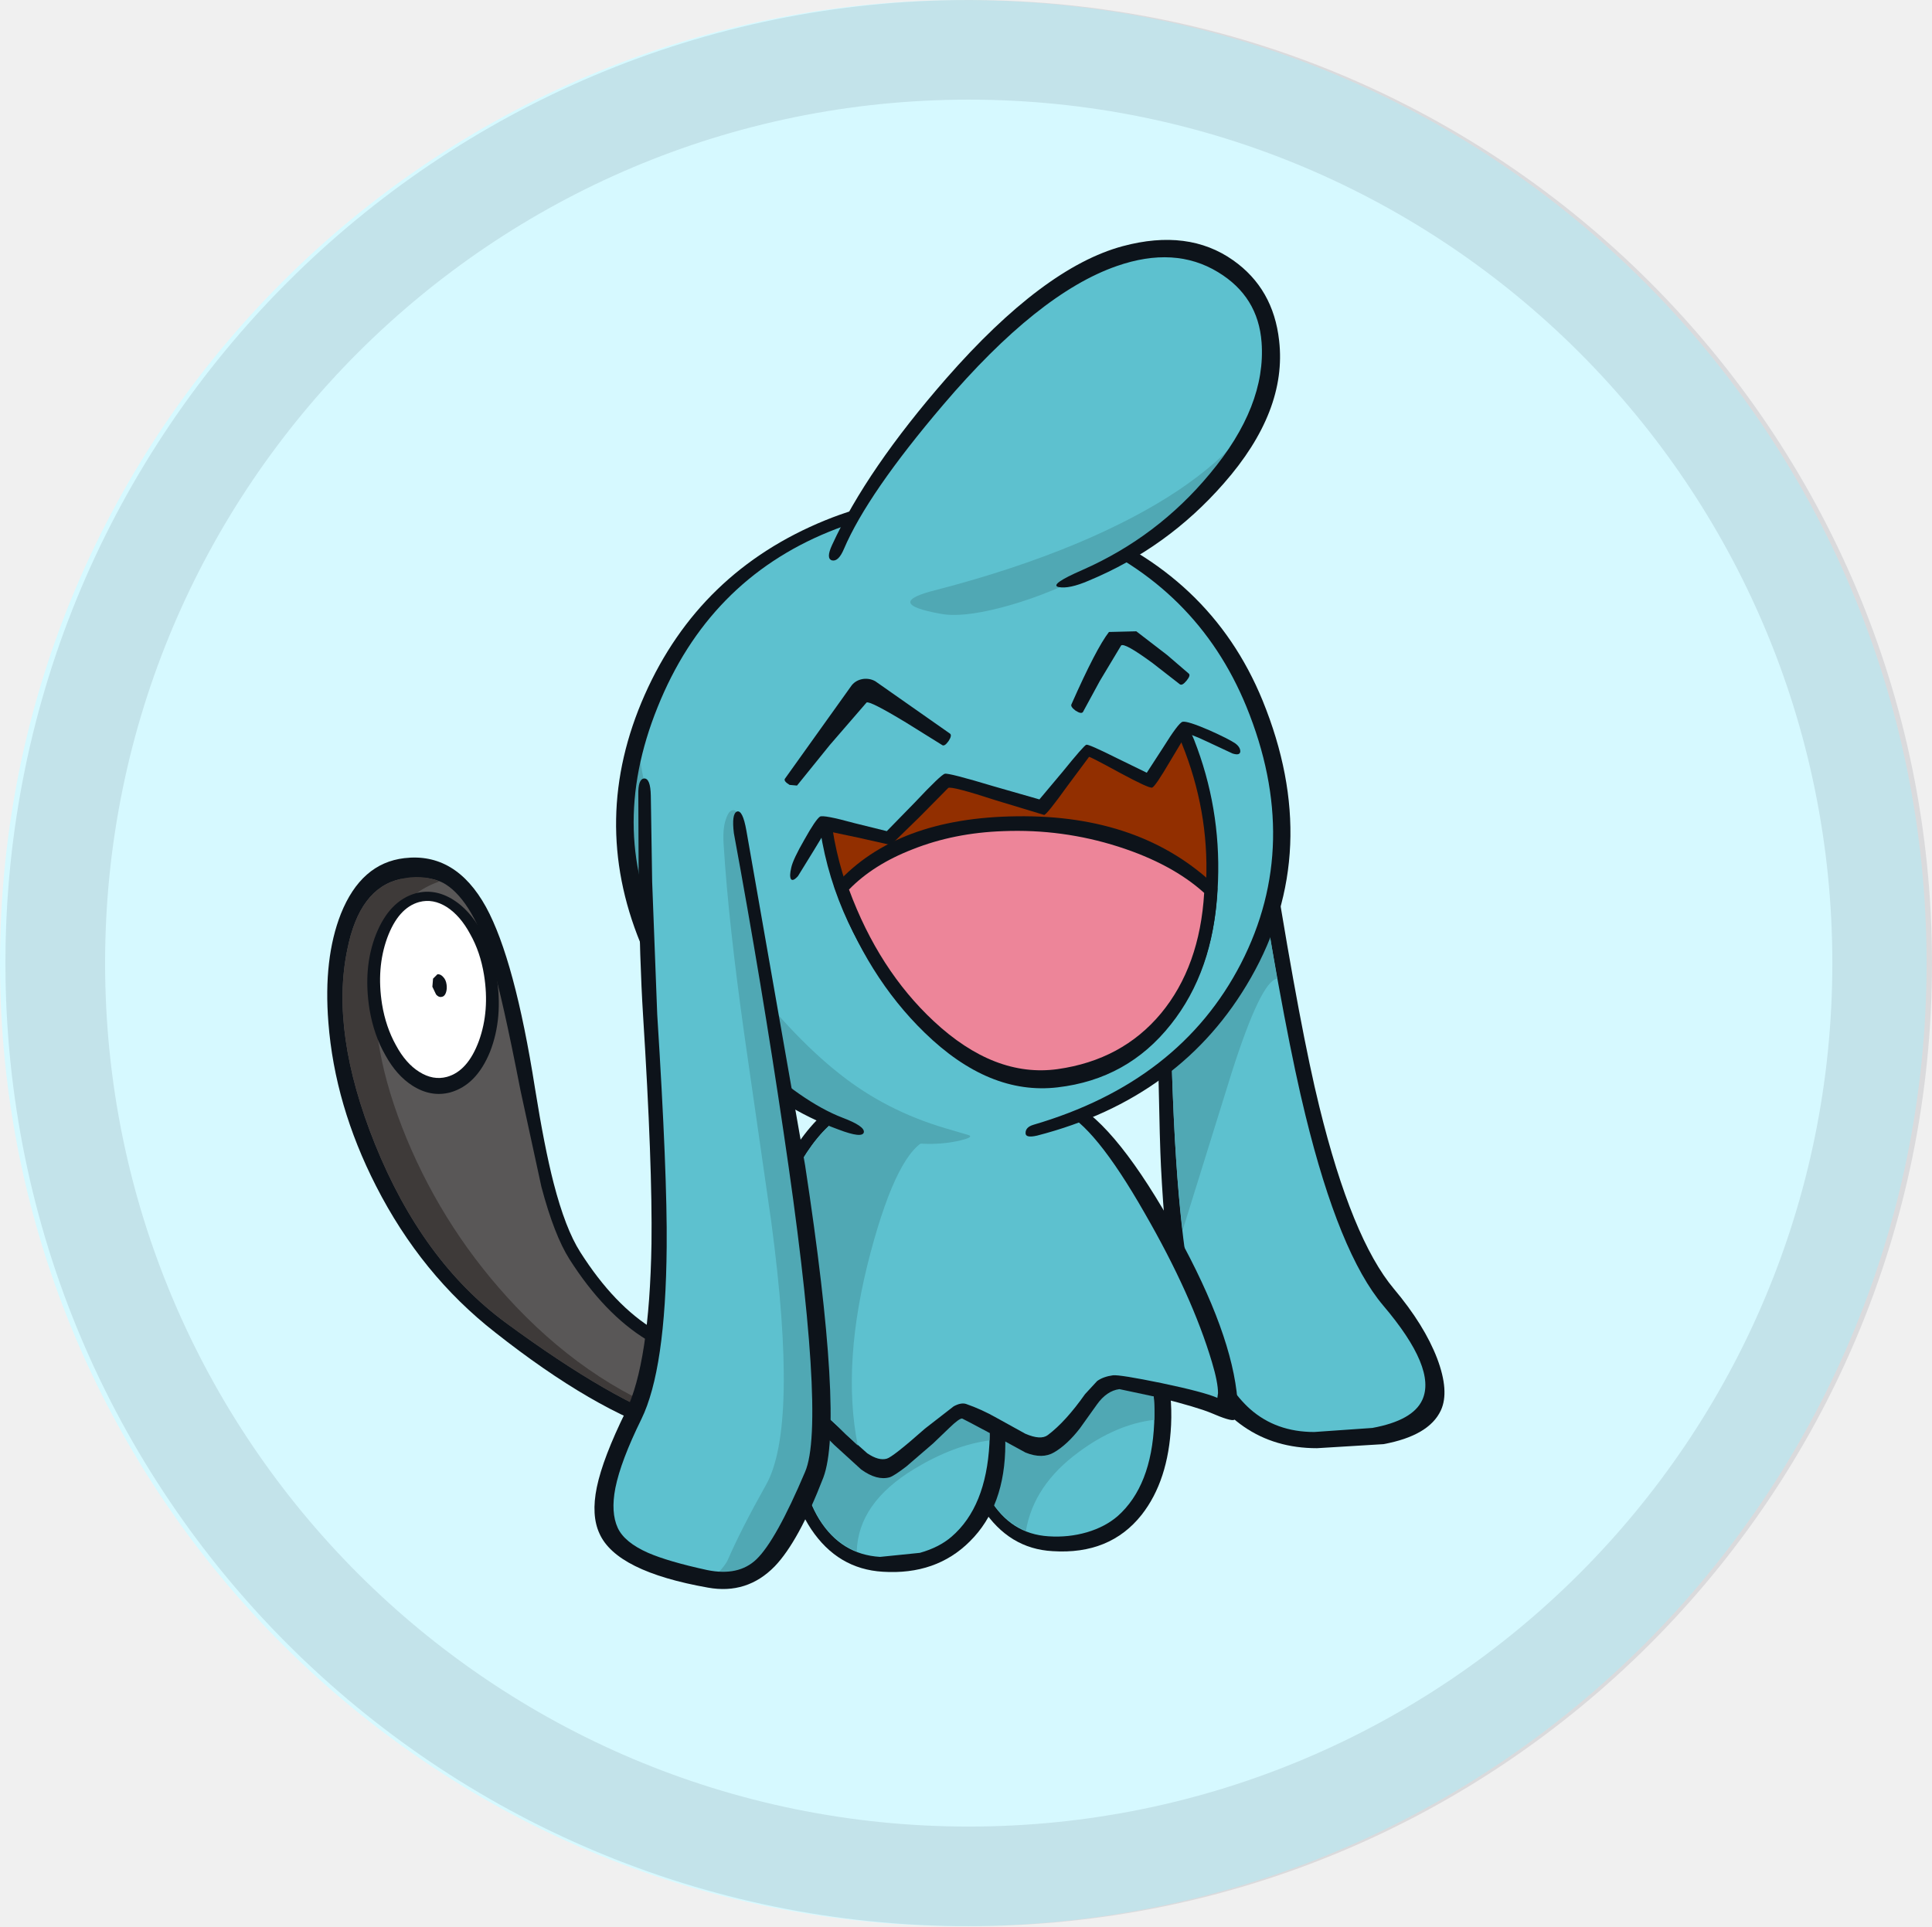
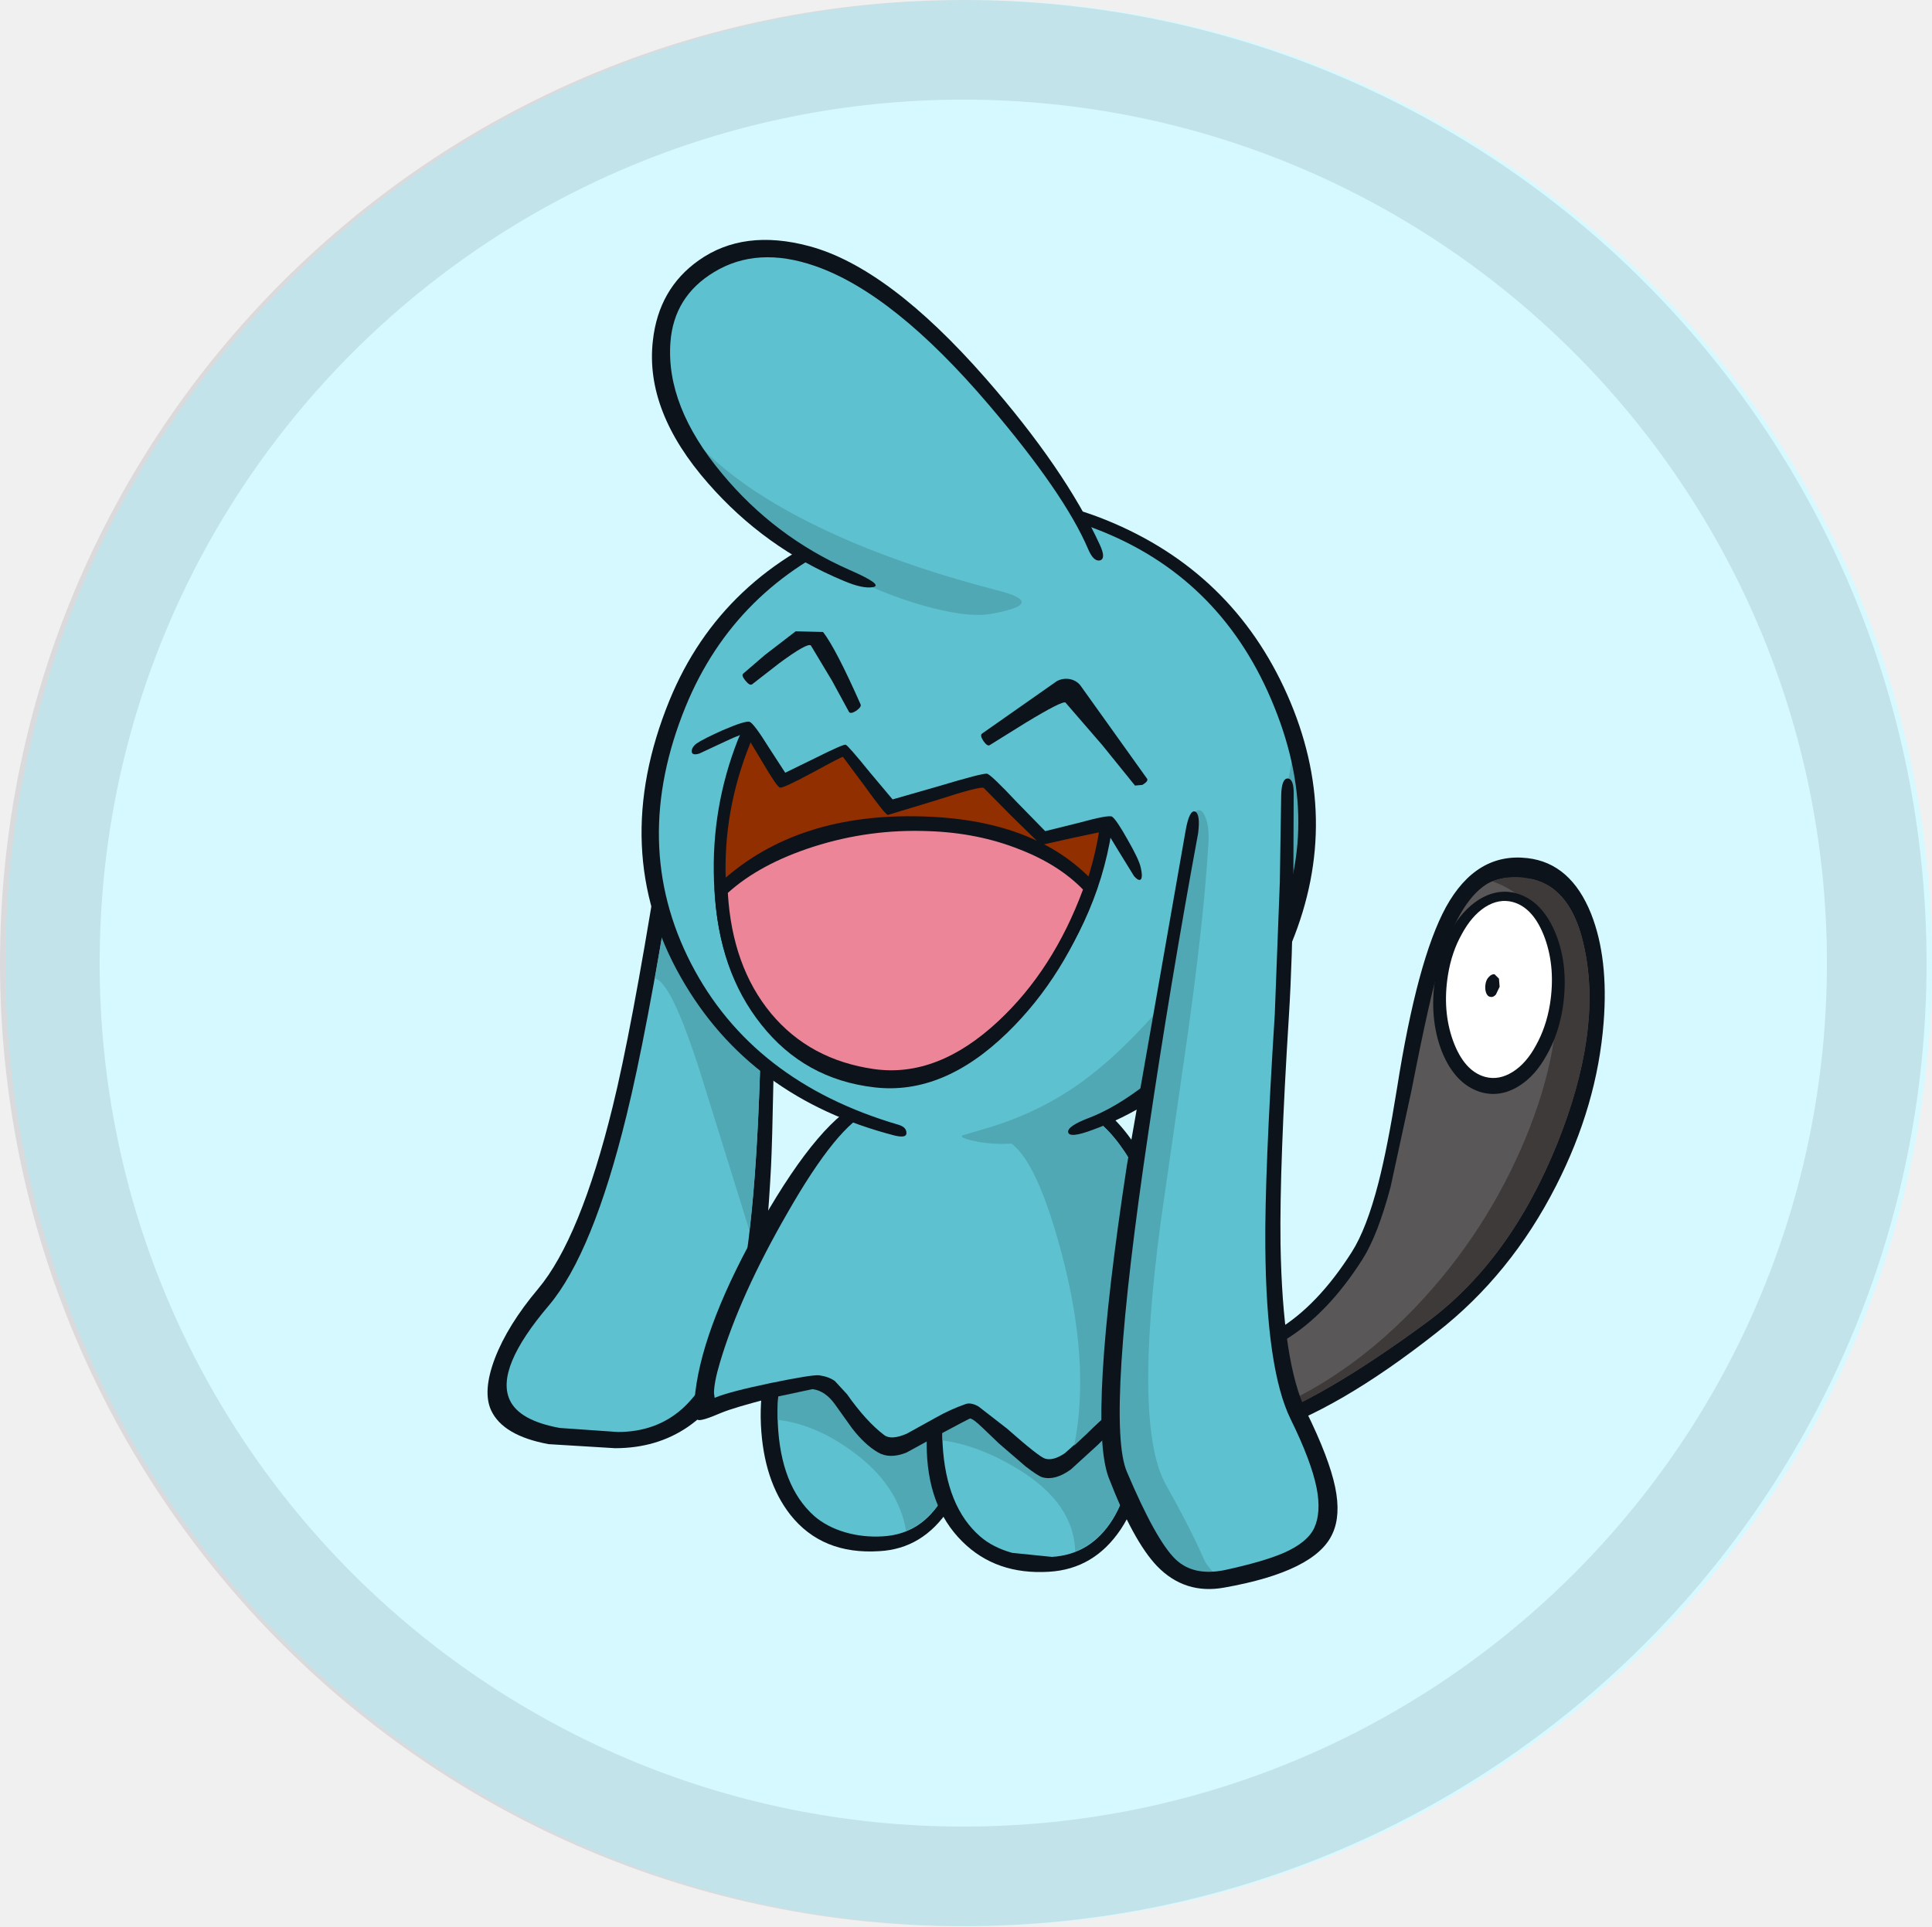
<svg xmlns="http://www.w3.org/2000/svg" viewBox="44.767 -1026.515 1027.963 1025.098" width="1027.963" height="1025.098">
-   <g transform="matrix(-9.173191, 0, 0, 9.173191, 2226.418, 48.2741)" style="">
+   <g transform="matrix(9.173191, 0, 0, 9.173191, -1108.92, 48.27411)" style="">
    <circle cx="181.955" cy="-61.291" r="55.874" style="fill: rgb(214, 249, 255);" />
    <g style="mix-blend-mode: multiply;" opacity=".1" transform="matrix(1.926664, 0, 0, 1.926664, 71.82072, -117.1663)">
      <g>
        <path fill-rule="evenodd" d="M 57 55 C 71.359 55 83 43.359 83 29 C 83 14.641 71.359 3 57 3 C 42.641 3 31 14.641 31 29 C 31 43.359 42.641 55 57 55 Z M 57 58 C 73.016 58 86 45.016 86 29 C 86 12.984 73.016 0 57 0 C 40.984 0 28 12.984 28 29 C 28 45.016 40.984 58 57 58 Z" fill="#191326" />
      </g>
    </g>
  </g>
-   <g style="" transform="matrix(-3.592797, 0, 0, 3.592797, 813.3798, -898.7548)">
+   <g style="" transform="matrix(3.592797, 0, 0, 3.592797, 304.1183, -898.7548)">
    <path fill="#0d131a" d="M31.8 66.25 Q34.85 62.6 37.85 64.0 41.0 65.45 42.7 71.5 44.3 77.25 43.35 82.4 43.0 84.5 42.7 101.1 42.35 130.15 42.0 137.2 40.9 158.8 37.4 166.2 31.3 178.95 18.9 178.95 L9.05 178.35 Q2.3 177.1 0.55 173.35 -0.75 170.55 1.1 165.65 3.0 160.7 7.5 155.35 13.75 147.9 18.55 128.35 21.3 117.2 25.15 93.35 27.05 81.7 28.5 75.55 30.2 68.2 31.8 66.25" />
    <path fill="#5dc1cf" d="M37.1 65.7 Q39.45 66.8 40.9 72.1 42.35 77.45 41.55 82.05 41.05 84.95 40.85 101.05 40.55 124.35 39.75 136.25 38.4 156.9 34.9 164.2 31.95 170.35 28.8 173.15 24.95 176.55 19.3 176.55 L10.7 175.95 Q4.7 174.85 3.3 171.8 1.15 167.15 9.1 157.8 15.6 150.1 20.6 129.65 23.5 117.9 27.45 93.65 29.5 81.15 30.45 76.6 32.0 68.95 33.25 67.4 35.35 64.9 37.1 65.7" />
    <path fill="#50a8b4" d="M27.45 93.65 Q29.5 81.15 30.45 76.6 32.0 68.95 33.25 67.4 35.35 64.9 37.1 65.7 39.45 66.8 40.9 72.1 42.35 77.45 41.55 82.05 41.05 84.95 40.85 101.05 L40.35 123.7 Q39.9 137.55 38.8 146.7 L31.55 123.4 Q27.2 109.75 24.8 109.4 L27.45 93.65" />
    <path fill="#0d131a" d="M163.45 99.8 Q166.05 106.4 165.3 115.9 164.35 128.15 158.25 140.1 151.55 153.25 140.6 161.8 125.9 173.4 114.7 176.85 108.9 178.65 100.25 178.45 L97.6 178.4 101.35 165.65 102.0 165.6 Q110.95 165.1 116.95 161.45 122.95 157.85 128.0 149.9 130.2 146.45 131.95 139.65 133.3 134.4 134.7 125.65 137.7 106.6 141.95 98.8 146.45 90.65 154.05 91.55 160.45 92.3 163.45 99.8" />
    <path fill="#595757" d="M154.65 94.65 Q160.7 96.0 162.5 105.1 165.05 117.35 158.4 133.9 151.4 151.25 139.05 160.35 123.0 172.15 113.1 175.3 108.35 176.8 100.3 176.55 L100.1 176.55 102.8 167.4 Q111.85 166.75 118.15 162.9 124.45 159.05 129.6 150.95 131.85 147.4 133.75 140.25 L136.85 125.95 Q139.55 112.1 141.05 107.2 143.85 98.05 147.9 95.45 149.15 94.65 151.1 94.45 L154.65 94.65" />
    <path fill="#3e3a39" d="M148.85 95.0 Q151.55 93.9 154.65 94.65 160.7 96.0 162.5 105.1 165.05 117.35 158.4 133.9 151.4 151.25 139.05 160.35 123.0 172.15 113.1 175.3 108.35 176.8 100.3 176.55 L100.1 176.55 Q100.2 176.25 104.65 175.9 109.75 175.5 111.55 174.9 125.8 170.25 137.5 158.0 147.95 147.0 153.75 133.0 159.3 119.5 158.2 109.0 157.05 97.85 148.85 95.0" />
    <path fill="#0d131a" d="M44.45 160.05 Q48.8 153.5 55.1 153.1 60.05 152.7 64.3 156.5 67.5 159.3 69.45 163.8 71.45 168.25 71.75 173.35 72.3 181.95 68.4 187.9 64.5 193.85 58.05 194.2 49.55 194.75 44.85 188.8 40.9 183.75 40.5 175.5 40.1 166.65 44.45 160.05" />
    <path fill="#5dc1cf" d="M67.8 164.6 Q69.6 168.7 69.9 173.45 70.4 181.35 67.35 186.45 64.25 191.65 58.65 192.0 55.7 192.2 52.95 191.4 50.25 190.6 48.4 189.0 43.4 184.55 43.0 175.2 42.65 167.05 46.2 161.15 49.75 155.3 55.25 154.95 59.4 154.65 63.1 157.9 66.0 160.45 67.8 164.6" />
    <path fill="#50a8b4" d="M63.1 157.9 Q66.0 160.45 67.8 164.6 69.6 168.7 69.9 173.45 70.3 180.0 68.2 184.75 66.05 189.5 62.0 191.2 60.85 184.4 54.15 179.5 48.6 175.4 43.0 174.75 42.75 166.75 46.3 161.0 49.8 155.3 55.25 154.95 59.4 154.65 63.1 157.9" />
    <path fill="#0d131a" d="M70.3 192.75 Q65.05 187.55 65.05 178.3 65.05 168.25 69.25 162.25 73.25 156.5 79.95 156.1 85.1 155.8 89.45 159.55 92.75 162.35 94.8 166.85 96.85 171.3 97.15 176.4 97.7 185.05 93.8 190.95 89.85 196.85 83.2 197.25 75.3 197.75 70.3 192.75" />
    <path fill="#5dc1cf" d="M73.0 192.05 Q67.9 187.65 67.4 178.25 67.05 170.05 70.7 164.2 74.35 158.35 80.05 158.0 84.35 157.7 88.2 160.95 91.2 163.5 93.1 167.65 94.95 171.8 95.25 176.5 95.75 184.4 92.6 189.5 89.35 194.7 83.6 195.05 L77.7 194.45 Q74.85 193.65 73.0 192.05" />
    <path fill="#50a8b4" d="M78.5 182.0 Q72.7 178.5 67.4 177.8 67.15 169.75 70.8 164.05 74.45 158.35 80.05 158.0 84.35 157.7 88.2 160.95 91.2 163.5 93.1 167.65 94.95 171.8 95.25 176.5 95.65 183.05 93.45 187.8 91.25 192.55 87.05 194.25 86.85 187.05 78.5 182.0" />
    <path fill="#0d131a" d="M146.75 97.75 Q149.5 96.0 152.35 96.75 156.25 97.85 158.25 102.85 160.2 107.8 159.2 114.0 158.55 117.8 156.85 120.75 155.2 123.75 152.85 125.25 150.1 127.0 147.25 126.25 143.35 125.15 141.35 120.2 139.4 115.2 140.4 109.0 141.05 105.2 142.7 102.25 144.4 99.25 146.75 97.75" />
    <path fill="#ffffff" d="M151.85 98.05 Q154.95 98.9 156.6 103.4 158.2 107.85 157.35 113.2 156.8 116.55 155.3 119.25 153.85 121.95 151.85 123.2 149.8 124.5 147.75 123.95 144.65 123.1 143.0 118.6 141.4 114.15 142.25 108.85 142.8 105.45 144.3 102.8 145.75 100.1 147.75 98.8 149.8 97.5 151.85 98.05" />
    <path fill="#0d131a" d="M147.8 110.25 Q147.9 109.55 148.3 109.15 148.7 108.7 149.15 108.75 L149.8 109.4 149.9 110.6 149.35 111.75 Q148.95 112.2 148.55 112.1 148.1 112.05 147.9 111.5 147.7 110.95 147.8 110.25" />
    <path fill="#0d131a" d="M56.0 127.35 Q62.15 124.85 71.35 124.75 79.65 124.6 86.3 126.3 94.7 128.5 100.15 142.5 103.2 150.3 106.2 165.6 L107.15 170.5 Q107.9 173.55 106.55 174.8 105.6 175.75 103.6 175.65 L99.4 174.9 96.15 174.2 Q94.95 174.0 93.4 175.45 L90.4 178.45 86.4 182.1 Q84.05 183.8 82.15 183.25 81.45 183.0 79.7 181.65 L75.75 178.25 73.3 175.9 Q71.9 174.55 71.45 174.55 71.1 174.7 66.9 176.95 L62.05 179.6 Q59.55 180.6 57.8 179.55 55.85 178.4 54.0 176.0 L51.5 172.5 Q50.05 170.45 48.15 170.2 L42.05 171.5 Q36.6 172.9 34.65 173.7 31.65 175.0 31.15 174.75 30.35 174.35 30.8 170.55 32.05 160.4 40.65 145.35 49.45 129.95 56.0 127.35" />
    <path fill="#5dc1cf" d="M71.3 126.6 Q79.5 126.5 85.85 128.15 93.5 130.15 98.65 143.65 101.5 151.25 104.35 165.95 L105.35 170.9 Q105.8 172.85 105.25 173.5 L103.1 173.75 99.85 173.1 96.4 172.35 Q94.55 172.1 92.4 173.55 91.1 174.45 88.65 176.9 L85.5 179.7 Q83.8 180.85 82.6 180.5 81.7 180.25 76.95 176.05 L72.7 172.75 Q71.6 172.15 70.85 172.4 68.55 173.2 66.35 174.45 L62.1 176.8 Q59.8 177.8 58.75 177.0 56.1 175.0 53.25 170.95 L51.45 169.0 Q50.55 168.35 49.1 168.15 48.05 168.05 41.95 169.3 35.75 170.6 33.75 171.45 L33.65 171.5 33.55 170.8 Q33.55 169.2 34.45 166.2 37.4 156.3 44.4 144.15 51.9 131.0 56.7 129.05 62.45 126.75 71.3 126.6" />
    <path fill="#50a8b4" d="M76.4 133.2 Q72.55 132.0 77.6 129.65 82.65 127.3 85.85 128.15 93.5 130.15 98.65 143.65 101.5 151.25 104.35 165.95 L105.35 170.9 Q105.8 172.85 105.25 173.5 L103.1 173.75 99.85 173.1 96.4 172.35 Q94.55 172.1 92.4 173.55 91.1 174.45 88.65 176.9 L86.9 178.55 Q89.35 166.3 85.0 149.95 80.9 134.6 76.4 133.2" />
    <path fill="#5dc1cf" d="M91.5 42.35 Q109.7 49.75 117.35 67.9 125.0 86.0 117.6 104.15 113.65 113.7 105.95 120.95 98.45 127.9 89.45 130.9 82.1 133.3 70.65 132.75 L60.65 131.75 55.7 130.0 Q36.15 122.05 28.35 105.75 20.15 88.6 28.35 68.5 35.75 50.35 54.55 42.6 73.3 34.9 91.5 42.35" />
    <path fill="#50a8b4" d="M119.45 74.0 Q121.45 81.4 121.0 88.95 120.6 96.8 117.6 104.15 113.65 113.7 105.95 120.95 98.45 127.9 89.45 130.9 L81.75 133.25 Q76.25 134.45 71.65 133.35 69.8 132.9 70.4 132.6 L73.95 131.55 Q82.75 128.95 89.6 123.5 96.8 117.85 105.15 106.9 118.35 89.45 119.45 74.0" />
    <path fill="#0d131a" d="M91.7 41.5 Q110.35 49.1 118.45 67.35 126.6 85.75 119.1 104.1 115.4 113.2 106.5 121.25 98.3 128.65 89.75 131.75 86.2 133.1 86.0 132.15 85.85 131.25 89.15 130.0 95.15 127.7 102.8 120.5 111.25 112.6 115.55 104.3 124.1 87.9 116.55 69.2 109.05 50.5 91.15 43.2 73.35 35.95 55.0 43.65 36.65 51.3 29.35 69.1 21.05 89.45 30.15 107.15 39.2 124.7 60.9 131.05 62.05 131.4 62.05 132.25 62.1 133.05 60.35 132.65 38.85 127.1 28.7 109.3 17.9 90.4 26.95 68.2 34.65 49.4 54.95 41.75 74.3 34.4 91.7 41.5" />
    <path fill="#0d131a" d="M39.2 65.8 Q38.85 66.05 38.2 65.25 37.55 64.45 37.9 64.2 L41.1 61.45 45.65 57.95 49.7 58.05 Q51.6 60.5 55.25 68.75 55.45 69.1 54.65 69.7 53.8 70.25 53.55 69.9 L51.05 65.3 47.9 60.05 Q47.4 59.6 43.25 62.65 L39.2 65.8" />
    <path fill="#5dc1cf" d="M118.45 82.2 Q119.05 84.85 118.3 97.9 L116.7 125.1 Q114.8 164.1 119.8 174.25 126.05 187.05 123.7 191.45 121.75 195.15 108.85 198.7 103.85 200.1 100.7 196.75 97.85 193.75 93.4 183.25 90.1 175.45 96.35 134.25 L104.3 87.65 Q105.4 80.55 111.25 78.15 L115.65 78.05 Q117.8 79.1 118.45 82.2" />
    <path fill="#50a8b4" d="M104.3 87.65 L104.55 85.65 Q104.7 84.5 105.25 84.45 105.95 84.35 106.4 85.7 106.95 87.15 106.75 89.75 106.05 101.05 103.65 118.05 L99.7 145.5 Q95.65 175.85 100.5 184.4 104.2 191.0 106.15 195.5 106.65 196.6 108.85 198.7 103.85 200.1 100.7 196.75 97.85 193.75 93.4 183.25 90.1 175.45 96.35 134.25 L104.3 87.65" />
    <path fill="#0d131a" d="M117.55 82.3 Q117.6 79.7 118.55 79.75 119.45 79.85 119.4 82.15 L119.35 94.8 Q119.2 106.8 118.7 114.8 117.3 137.0 117.45 148.65 117.75 166.35 121.25 173.5 124.65 180.4 125.55 184.75 126.4 188.9 125.15 191.6 122.65 197.2 109.1 199.6 103.3 200.65 99.2 196.45 95.65 192.75 92.0 183.3 88.9 175.05 94.7 137.05 L103.4 87.45 Q103.95 84.35 104.8 84.65 105.6 85.0 105.25 87.85 101.1 110.35 97.9 132.05 91.5 175.0 94.7 182.45 99.0 192.6 101.9 195.4 104.55 197.95 109.2 197.0 114.95 195.75 117.95 194.45 121.45 192.9 122.45 190.75 123.5 188.45 122.8 184.85 122.0 180.85 118.95 174.65 115.35 167.3 115.2 149.1 115.1 138.4 116.6 114.7 L117.35 95.05 117.55 82.3" />
    <path fill="#922f00" d="M82.3 88.8 L91.75 86.8 Q89.6 100.75 79.85 112.45 69.05 125.4 57.2 123.75 42.55 121.7 37.05 107.2 31.55 92.65 38.15 72.75 L43.9 80.15 53.05 75.5 59.6 84.25 72.75 80.0 82.3 88.8" />
    <path fill="#0d131a" d="M90.65 87.2 L92.45 87.5 Q90.25 101.6 80.4 113.3 69.4 126.4 57.05 124.65 44.65 122.9 38.4 112.85 33.9 105.65 33.55 94.9 33.15 84.05 37.1 74.0 38.1 71.55 38.9 72.0 39.75 72.45 38.9 74.6 34.9 84.5 35.3 94.85 35.7 104.9 40.0 111.85 45.85 121.2 57.3 122.8 68.9 124.45 79.25 111.9 88.55 100.7 90.65 87.2" />
    <path fill="#0d131a" d="M90.0 95.3 L90.4 95.7 90.2 96.25 Q85.6 109.05 77.0 117.4 67.45 126.7 57.3 125.5 46.95 124.3 40.55 116.2 34.25 108.3 33.65 96.35 L33.65 95.95 33.95 95.65 Q45.0 85.1 63.35 85.35 81.15 85.55 90.0 95.3" />
    <path fill="#ed8599" d="M65.35 87.55 Q72.65 87.8 78.8 90.25 84.6 92.5 88.2 96.2 83.8 108.1 75.65 115.7 66.65 124.1 57.3 122.8 47.75 121.45 42.0 114.55 36.25 107.6 35.6 96.7 40.35 92.4 48.3 89.85 56.6 87.2 65.35 87.55" />
    <path fill="#0d131a" d="M86.9 88.5 L82.0 89.6 77.75 85.45 73.5 81.15 Q73.0 80.85 66.4 83.0 L59.3 85.15 Q58.9 85.1 55.85 80.85 L52.65 76.55 Q52.5 76.5 48.1 78.9 43.75 81.25 43.3 81.1 42.85 80.95 40.65 77.2 L38.25 73.2 Q38.0 72.95 35.25 74.25 L31.4 76.05 Q30.3 76.4 30.25 75.75 30.25 75.1 31.0 74.55 31.95 73.9 34.85 72.6 38.1 71.2 38.8 71.35 39.4 71.5 41.7 75.2 L44.1 78.9 48.5 76.75 Q52.7 74.65 53.05 74.75 53.4 74.85 56.6 78.8 L60.0 82.85 66.8 80.9 Q73.45 78.9 74.0 79.05 74.55 79.15 78.45 83.3 L82.6 87.55 87.45 86.35 Q92.0 85.1 92.5 85.4 93.15 85.85 94.8 88.8 96.5 91.75 96.75 92.95 97.05 94.2 96.8 94.65 96.5 95.05 95.75 94.2 L93.5 90.55 91.65 87.5 86.9 88.5" />
    <path fill="#0d131a" d="M84.3 65.35 Q85.1 64.9 86.05 65.0 87.15 65.15 87.8 65.95 L97.7 79.8 Q97.9 80.15 97.0 80.7 L95.9 80.8 91.05 74.8 85.6 68.5 Q85.15 68.2 79.7 71.5 L74.4 74.8 Q74.05 75.05 73.45 74.2 72.9 73.35 73.25 73.1 L84.3 65.35" />
    <path fill="#5dc1cf" d="M82.5 32.2 Q87.9 40.05 89.85 45.45 88.3 50.25 82.95 53.2 72.2 59.05 53.15 49.65 43.55 44.9 36.35 37.8 29.4 30.95 26.6 23.8 23.75 16.4 26.3 10.85 29.05 4.8 37.7 2.3 51.25 -1.65 69.55 16.6 76.6 23.6 82.5 32.2" />
    <path fill="#50a8b4" d="M38.35 39.65 Q32.7 34.4 29.65 28.45 37.1 37.6 54.25 44.85 63.8 48.85 75.2 51.8 83.3 53.8 74.65 55.35 71.6 55.95 65.9 54.5 59.8 52.95 53.15 49.65 44.55 45.4 38.35 39.65" />
    <path fill="#0d131a" d="M90.7 45.15 Q91.65 47.2 90.7 47.45 89.75 47.65 88.95 45.75 85.45 37.55 74.25 24.4 60.2 7.9 48.55 3.85 39.95 0.85 33.55 4.75 27.6 8.35 27.1 15.15 26.4 24.6 34.75 34.6 42.5 43.95 53.6 48.85 58.65 51.05 57.15 51.4 55.6 51.7 52.7 50.45 41.05 45.6 32.7 36.05 23.3 25.35 24.5 14.9 25.35 7.2 31.3 3.0 37.95 -1.7 47.65 0.9 59.4 4.05 73.8 20.5 85.55 33.95 90.7 45.15" />
  </g>
</svg>
